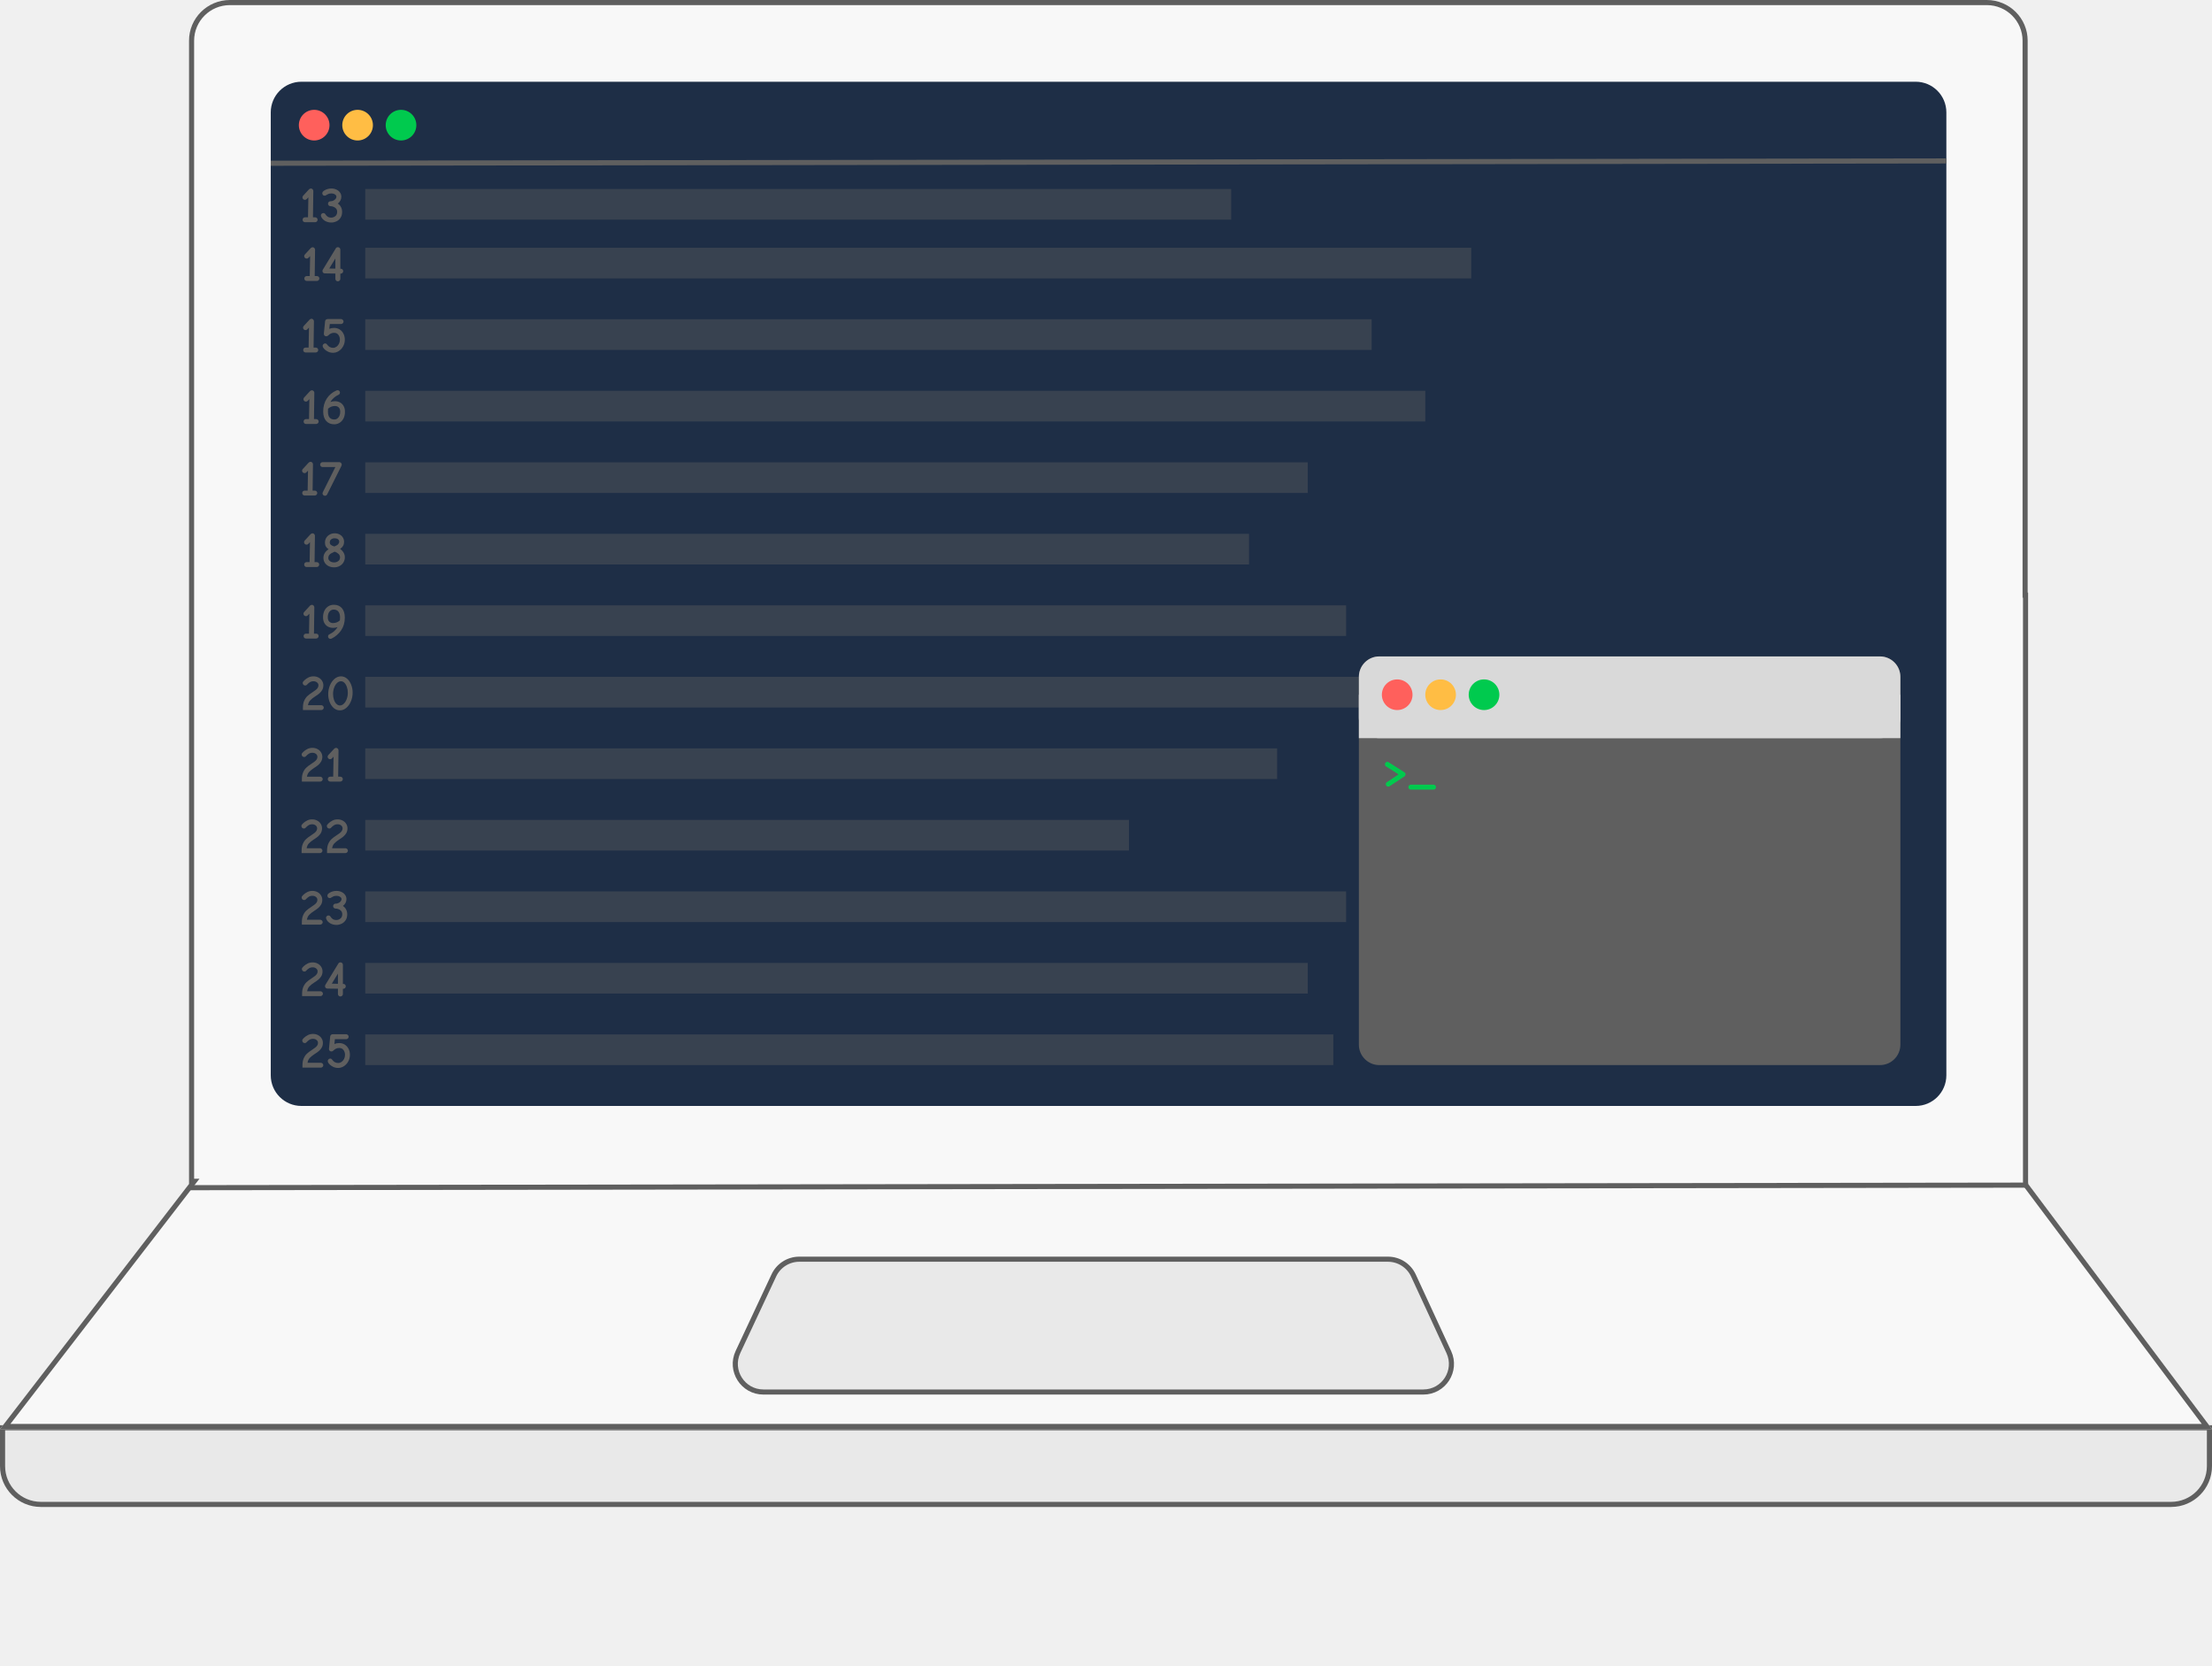
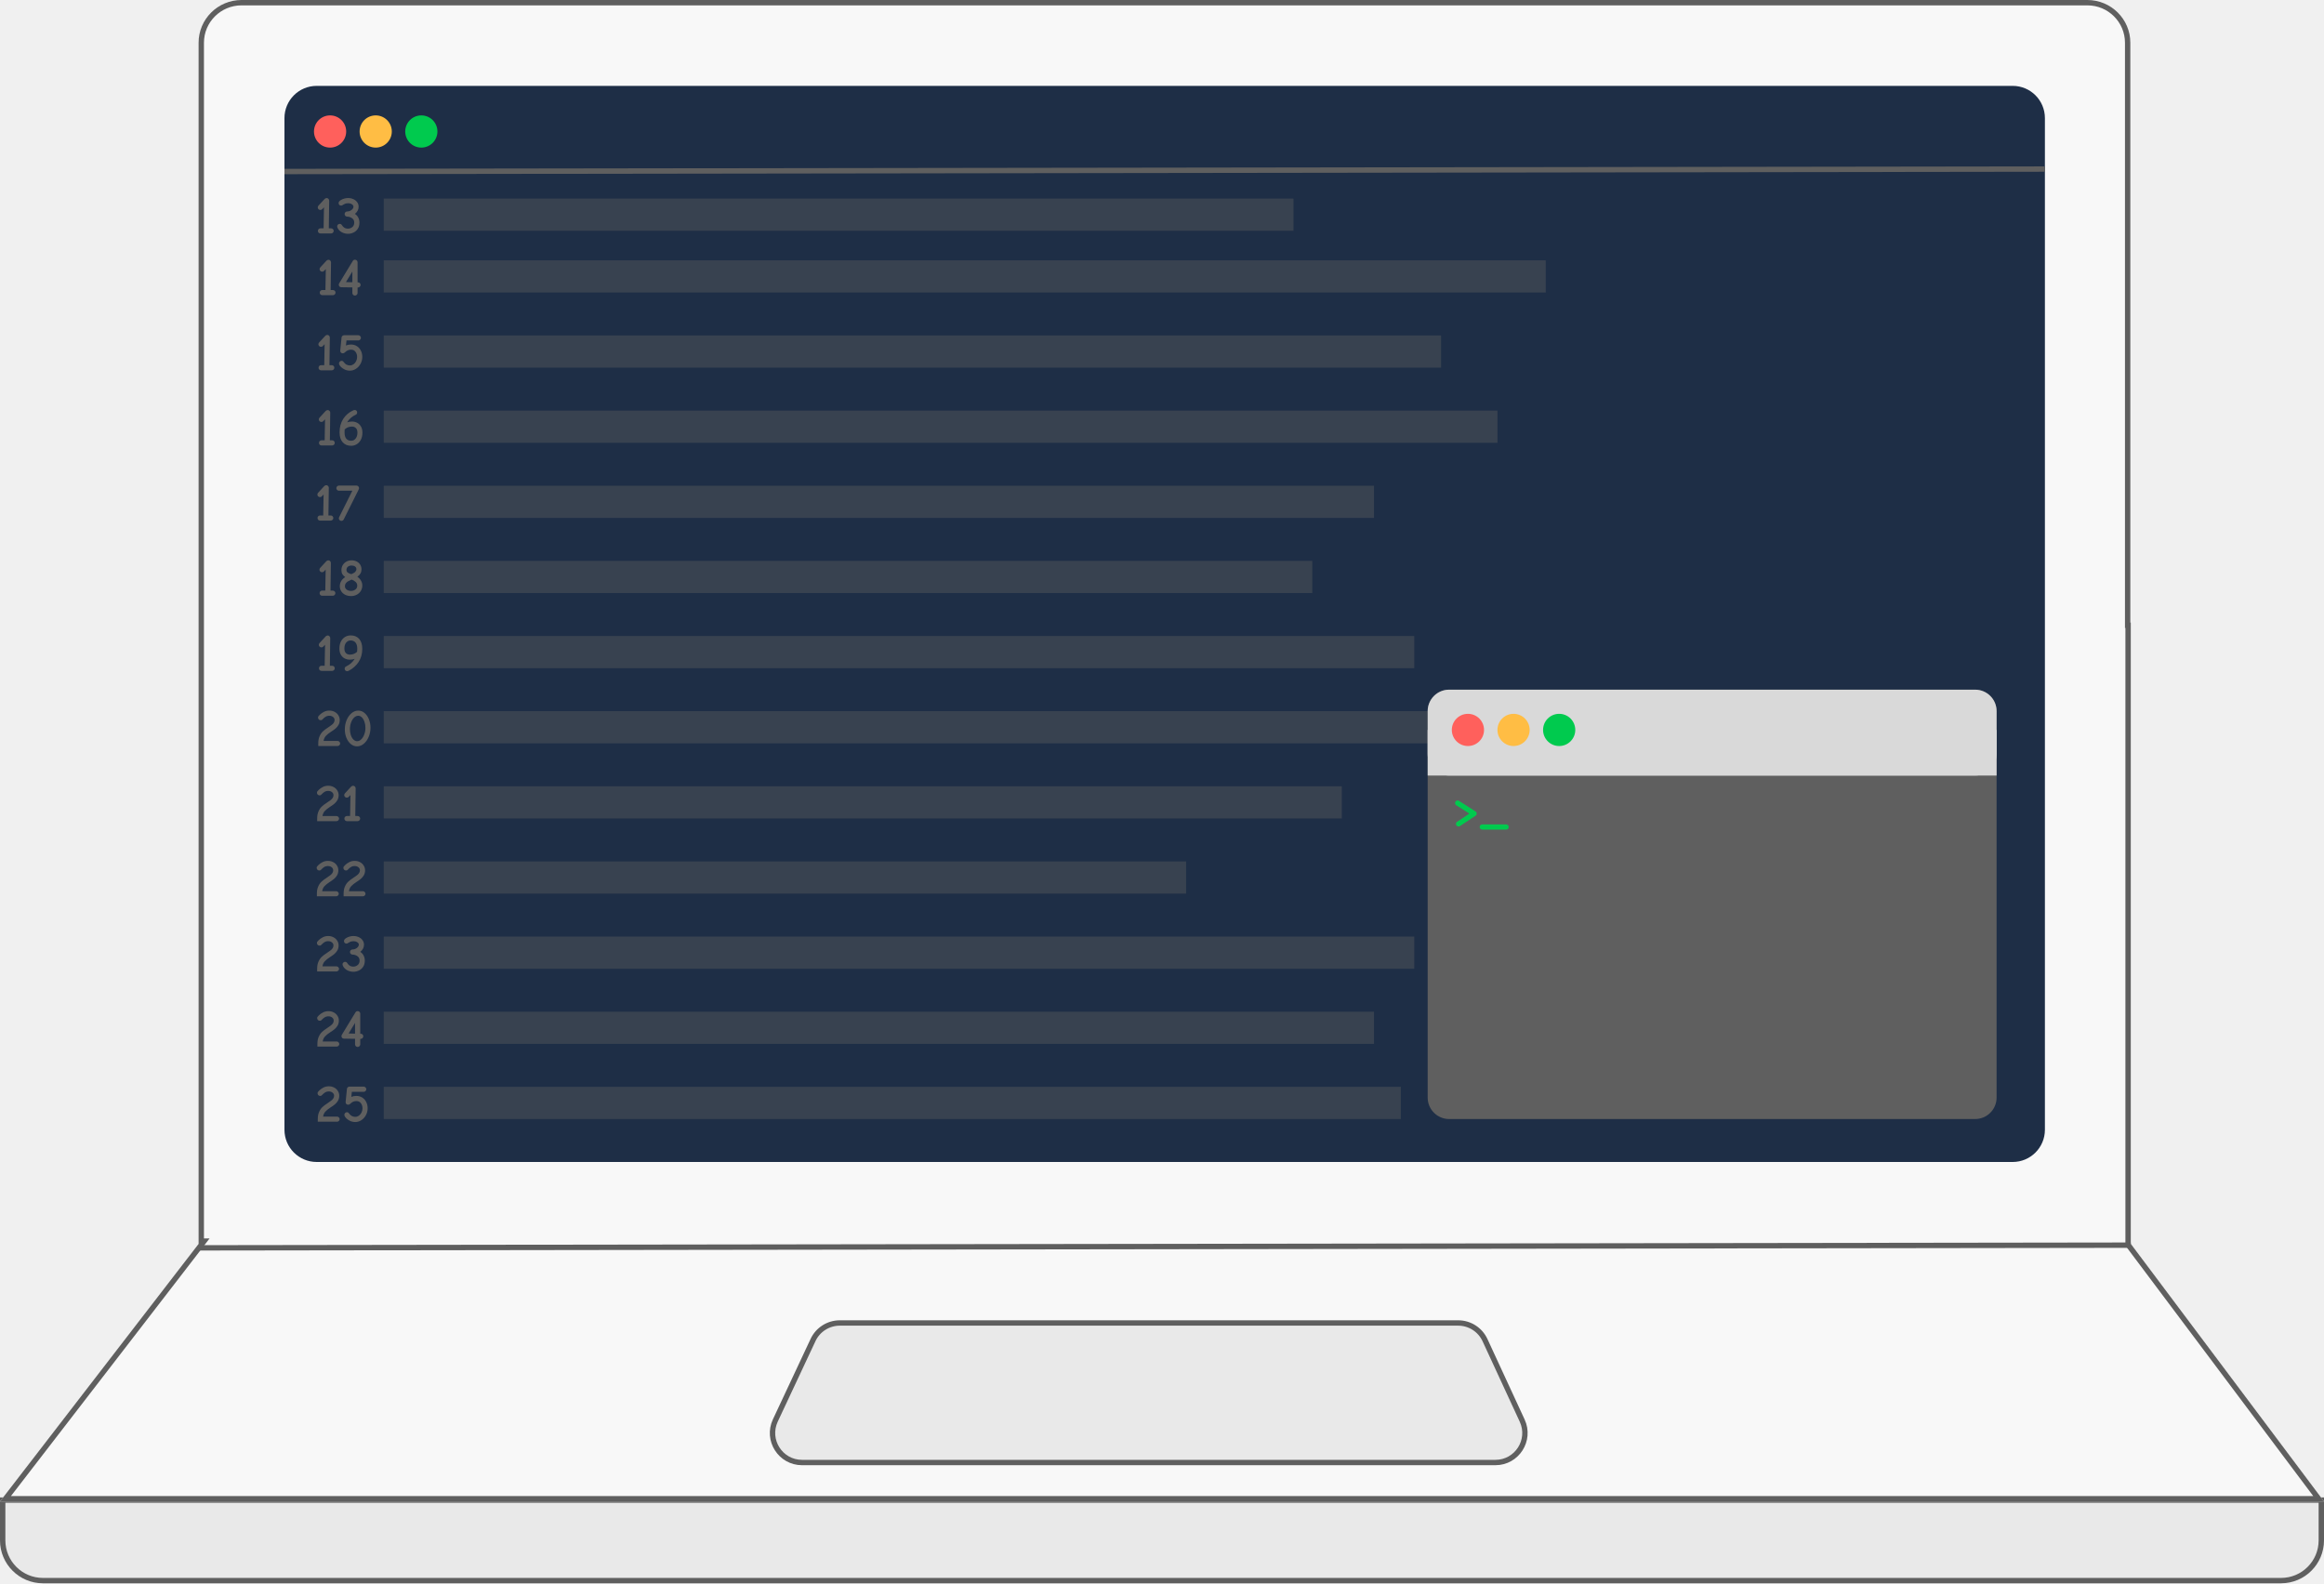
- <svg xmlns="http://www.w3.org/2000/svg" width="866" height="652" viewBox="0 0 866 652" fill="none">
-   <mask id="path-1-inside-1_97_388" fill="white">
+ <svg xmlns="http://www.w3.org/2000/svg" width="866" height="590" viewBox="0 0 866 590" fill="none">
+   <mask id="path-1-inside-1_97_338" fill="white">
    <path d="M866 574C866 582.837 858.837 590 850 590H16C7.163 590 0 582.837 0 574V558H866V574Z" />
  </mask>
  <path d="M866 574C866 582.837 858.837 590 850 590H16C7.163 590 0 582.837 0 574V558H866V574Z" fill="#E9E9E9" />
-   <path d="M16 590L16 592H16V590ZM0 558V556H-2V558H0ZM866 558H868V556H866V558ZM866 574H864C864 581.732 857.732 588 850 588V590V592C859.941 592 868 583.941 868 574H866ZM850 590V588H16V590V592H850V590ZM16 590L16 588C8.268 588 2 581.732 2 574H0H-2C-2 583.941 6.059 592 16 592L16 590ZM0 574H2V558H0H-2V574H0ZM0 558V560H866V558V556H0V558ZM866 558H864V574H866H868V558H866Z" fill="#5F5F5F" mask="url(#path-1-inside-1_97_388)" />
-   <mask id="path-3-inside-2_97_388" fill="white">
+   <path d="M16 590L16 592H16V590ZM0 558V556H-2V558H0ZM866 558H868V556H866V558ZM866 574H864C864 581.732 857.732 588 850 588V590V592C859.941 592 868 583.941 868 574H866ZM850 590V588H16V590V592H850V590ZM16 590L16 588C8.268 588 2 581.732 2 574H0H-2C-2 583.941 6.059 592 16 592L16 590ZM0 574H2V558H0H-2V574H0ZM0 558V560H866V558V556H0V558ZM866 558H864V574H866H868V558H866Z" fill="#5F5F5F" mask="url(#path-1-inside-1_97_338)" />
+   <mask id="path-3-inside-2_97_338" fill="white">
    <path d="M866 559.505H0L74.025 463.505H74V15.932C74 7.133 81.163 0 90 0H777.836C786.672 0 793.836 7.133 793.836 15.932V232.001H794V463.505L866 559.505Z" />
  </mask>
  <path d="M866 559.505H0L74.025 463.505H74V15.932C74 7.133 81.163 0 90 0H777.836C786.672 0 793.836 7.133 793.836 15.932V232.001H794V463.505L866 559.505Z" fill="#F8F8F8" />
-   <path d="M866 559.505V561.505H870L867.6 558.305L866 559.505ZM0 559.505L-1.584 558.284L-4.068 561.505H0V559.505ZM74.025 463.505L75.609 464.726L78.093 461.505H74.025V463.505ZM74 463.505H72V465.505H74V463.505ZM793.836 232.001H791.836V234.001H793.836V232.001ZM794 232.001H796V230.001H794V232.001ZM794 463.505H792V464.172L792.4 464.705L794 463.505ZM866 559.505V557.505H0V559.505V561.505H866V559.505ZM0 559.505L1.584 560.726L75.609 464.726L74.025 463.505L72.442 462.284L-1.584 558.284L0 559.505ZM74.025 463.505V461.505H74V463.505V465.505H74.025V463.505ZM74 463.505H76V15.932H74H72V463.505H74ZM74 15.932H76C76 8.246 82.26 2 90 2V0V-2C80.067 -2 72 6.02 72 15.932H74ZM90 0V2H777.836V0V-2H90V0ZM777.836 0V2C785.576 2 791.836 8.246 791.836 15.932H793.836H795.836C795.836 6.02 787.769 -2 777.836 -2V0ZM793.836 15.932H791.836V232.001H793.836H795.836V15.932H793.836ZM793.836 232.001V234.001H794V232.001V230.001H793.836V232.001ZM794 232.001H792V463.505H794H796V232.001H794ZM794 463.505L792.4 464.705L864.4 560.705L866 559.505L867.6 558.305L795.6 462.305L794 463.505Z" fill="#5F5F5F" mask="url(#path-3-inside-2_97_388)" />
+   <path d="M866 559.505V561.505H870L867.6 558.305L866 559.505ZM0 559.505L-1.584 558.284L-4.068 561.505H0V559.505ZM74.025 463.505L75.609 464.726L78.093 461.505H74.025V463.505ZM74 463.505H72V465.505H74V463.505ZM793.836 232.001H791.836V234.001H793.836V232.001ZM794 232.001H796V230.001H794V232.001ZM794 463.505H792V464.172L792.4 464.705L794 463.505ZM866 559.505V557.505H0V559.505V561.505H866V559.505ZM0 559.505L1.584 560.726L75.609 464.726L74.025 463.505L72.442 462.284L-1.584 558.284L0 559.505ZM74.025 463.505V461.505H74V463.505V465.505H74.025V463.505ZM74 463.505H76V15.932H74H72V463.505H74ZM74 15.932H76C76 8.246 82.26 2 90 2V0V-2C80.067 -2 72 6.02 72 15.932H74ZM90 0V2H777.836V0V-2H90V0ZM777.836 0V2C785.576 2 791.836 8.246 791.836 15.932H793.836H795.836C795.836 6.02 787.769 -2 777.836 -2V0ZM793.836 15.932H791.836V232.001H793.836H795.836V15.932H793.836ZM793.836 232.001V234.001H794V232.001V230.001H793.836V232.001ZM794 232.001H792V463.505H794H796V232.001H794ZM794 463.505L792.4 464.705L864.4 560.705L866 559.505L867.6 558.305L795.6 462.305L794 463.505Z" fill="#5F5F5F" mask="url(#path-3-inside-2_97_338)" />
  <path d="M557.236 545H298.875C290.82 545 285.496 536.627 288.914 529.333L302.971 499.333C304.781 495.469 308.664 493 312.932 493L543.374 493C547.663 493 551.56 495.493 553.359 499.386L567.222 529.386C570.59 536.675 565.266 545 557.236 545Z" fill="#E9E9E9" stroke="#5F5F5F" stroke-width="2" />
  <path d="M74 465L794 464" stroke="#5F5F5F" stroke-width="2" />
  <path d="M106 44C106 37.373 111.373 32 118 32H750C756.627 32 762 37.373 762 44V421C762 427.627 756.627 433 750 433H118C111.373 433 106 427.627 106 421V44Z" fill="#1E2E46" />
  <path d="M106 63.911L761.999 63" stroke="#5F5F5F" stroke-width="2" />
  <circle cx="123" cy="49" r="6" fill="#FF605C" />
  <circle cx="140" cy="49" r="6" fill="#FFBD44" />
  <circle cx="157" cy="49" r="6" fill="#00CA4E" />
  <rect x="143" y="74" width="339" height="12" fill="#5F5F5F" fill-opacity="0.4" />
  <path d="M119.425 87C119.145 87 118.912 86.907 118.725 86.72C118.552 86.533 118.465 86.307 118.465 86.04C118.465 85.773 118.552 85.547 118.725 85.36C118.912 85.173 119.145 85.08 119.425 85.08H120.585L120.725 77.26L120.065 77.96C119.878 78.147 119.645 78.24 119.365 78.24C119.098 78.24 118.872 78.147 118.685 77.96C118.498 77.773 118.405 77.547 118.405 77.28C118.405 77.053 118.492 76.84 118.665 76.64L121.005 74.1C121.085 74.02 121.192 73.953 121.325 73.9C121.458 73.833 121.578 73.8 121.685 73.8C121.978 73.8 122.212 73.9 122.385 74.1C122.572 74.287 122.665 74.507 122.665 74.76L122.525 85.08H123.345C123.652 85.08 123.892 85.173 124.065 85.36C124.252 85.547 124.345 85.773 124.345 86.04C124.345 86.307 124.245 86.533 124.045 86.72C123.858 86.907 123.638 87 123.385 87H119.425ZM129.717 87.12C128.85 87.12 128.05 86.92 127.317 86.52C126.597 86.107 126.09 85.58 125.797 84.94C125.69 84.7 125.637 84.5 125.637 84.34C125.637 84.087 125.73 83.873 125.917 83.7C126.103 83.513 126.33 83.42 126.597 83.42C126.957 83.42 127.237 83.593 127.437 83.94C127.597 84.233 127.863 84.52 128.237 84.8C128.61 85.067 129.09 85.2 129.677 85.2C130.277 85.2 130.81 85.007 131.277 84.62C131.757 84.233 131.997 83.68 131.997 82.96C131.997 82.4 131.843 81.953 131.537 81.62C131.23 81.287 130.87 81.053 130.457 80.92C130.057 80.787 129.697 80.72 129.377 80.72C129.11 80.72 128.883 80.627 128.697 80.44C128.51 80.253 128.417 80.027 128.417 79.76C128.417 79.493 128.51 79.267 128.697 79.08C128.883 78.893 129.117 78.8 129.397 78.8C129.757 78.8 130.117 78.72 130.477 78.56C130.837 78.387 131.13 78.167 131.357 77.9C131.597 77.62 131.717 77.327 131.717 77.02C131.717 76.687 131.53 76.393 131.157 76.14C130.797 75.873 130.31 75.74 129.697 75.74C129.257 75.74 128.89 75.8 128.597 75.92C128.317 76.04 128.037 76.187 127.757 76.36C127.65 76.44 127.55 76.507 127.457 76.56C127.363 76.6 127.257 76.62 127.137 76.62C126.83 76.62 126.59 76.527 126.417 76.34C126.257 76.14 126.177 75.913 126.177 75.66C126.177 75.26 126.45 74.893 126.997 74.56C127.33 74.347 127.73 74.167 128.197 74.02C128.677 73.873 129.177 73.8 129.697 73.8C130.43 73.8 131.097 73.94 131.697 74.22C132.297 74.5 132.77 74.887 133.117 75.38C133.463 75.873 133.637 76.42 133.637 77.02C133.637 77.553 133.517 78.047 133.277 78.5C133.037 78.953 132.697 79.353 132.257 79.7C132.803 80.06 133.217 80.52 133.497 81.08C133.79 81.64 133.937 82.267 133.937 82.96C133.937 83.893 133.723 84.673 133.297 85.3C132.87 85.927 132.33 86.387 131.677 86.68C131.037 86.973 130.383 87.12 129.717 87.12Z" fill="#5F5F5F" />
  <rect x="143" y="125" width="394" height="12" fill="#5F5F5F" fill-opacity="0.4" />
  <path d="M119.663 138C119.383 138 119.15 137.907 118.963 137.72C118.79 137.533 118.703 137.307 118.703 137.04C118.703 136.773 118.79 136.547 118.963 136.36C119.15 136.173 119.383 136.08 119.663 136.08H120.823L120.963 128.26L120.303 128.96C120.117 129.147 119.883 129.24 119.603 129.24C119.337 129.24 119.11 129.147 118.923 128.96C118.737 128.773 118.643 128.547 118.643 128.28C118.643 128.053 118.73 127.84 118.903 127.64L121.243 125.1C121.323 125.02 121.43 124.953 121.563 124.9C121.697 124.833 121.817 124.8 121.923 124.8C122.217 124.8 122.45 124.9 122.623 125.1C122.81 125.287 122.903 125.507 122.903 125.76L122.763 136.08H123.583C123.89 136.08 124.13 136.173 124.303 136.36C124.49 136.547 124.583 136.773 124.583 137.04C124.583 137.307 124.483 137.533 124.283 137.72C124.097 137.907 123.877 138 123.623 138H119.663ZM130.395 138.12C129.702 138.12 129.068 137.987 128.495 137.72C127.935 137.453 127.475 137.147 127.115 136.8C126.768 136.453 126.535 136.147 126.415 135.88C126.348 135.72 126.315 135.567 126.315 135.42C126.315 135.167 126.408 134.947 126.595 134.76C126.795 134.56 127.022 134.46 127.275 134.46C127.488 134.46 127.648 134.5 127.755 134.58C127.862 134.647 127.975 134.767 128.095 134.94C128.668 135.767 129.435 136.18 130.395 136.18C130.862 136.18 131.302 136.04 131.715 135.76C132.128 135.467 132.455 135.08 132.695 134.6C132.948 134.107 133.075 133.573 133.075 133C133.075 132.267 132.875 131.633 132.475 131.1C132.088 130.567 131.522 130.3 130.775 130.3C129.948 130.3 129.202 130.633 128.535 131.3C128.415 131.42 128.288 131.513 128.155 131.58C128.035 131.633 127.882 131.66 127.695 131.66C127.415 131.66 127.188 131.56 127.015 131.36C126.842 131.16 126.768 130.907 126.795 130.6L127.275 125.78C127.288 125.54 127.388 125.34 127.575 125.18C127.775 125.007 127.995 124.92 128.235 124.92H133.535C133.788 124.92 134.008 125.02 134.195 125.22C134.395 125.407 134.495 125.627 134.495 125.88C134.495 126.16 134.395 126.393 134.195 126.58C134.008 126.767 133.788 126.86 133.535 126.86H129.115L128.915 128.74C129.488 128.5 130.108 128.38 130.775 128.38C131.575 128.38 132.295 128.573 132.935 128.96C133.575 129.347 134.075 129.893 134.435 130.6C134.808 131.293 134.995 132.093 134.995 133C134.995 133.92 134.782 134.773 134.355 135.56C133.928 136.347 133.355 136.973 132.635 137.44C131.928 137.893 131.182 138.12 130.395 138.12Z" fill="#5F5F5F" />
  <rect x="143" y="153" width="415" height="12" fill="#5F5F5F" fill-opacity="0.4" />
  <path d="M119.82 166C119.54 166 119.306 165.907 119.12 165.72C118.946 165.533 118.86 165.307 118.86 165.04C118.86 164.773 118.946 164.547 119.12 164.36C119.306 164.173 119.54 164.08 119.82 164.08H120.98L121.12 156.26L120.46 156.96C120.273 157.147 120.04 157.24 119.76 157.24C119.493 157.24 119.266 157.147 119.08 156.96C118.893 156.773 118.8 156.547 118.8 156.28C118.8 156.053 118.886 155.84 119.06 155.64L121.4 153.1C121.48 153.02 121.586 152.953 121.72 152.9C121.853 152.833 121.973 152.8 122.08 152.8C122.373 152.8 122.606 152.9 122.78 153.1C122.966 153.287 123.06 153.507 123.06 153.76L122.92 164.08H123.74C124.046 164.08 124.286 164.173 124.46 164.36C124.646 164.547 124.74 164.773 124.74 165.04C124.74 165.307 124.64 165.533 124.44 165.72C124.253 165.907 124.033 166 123.78 166H119.82ZM130.851 166.12C129.545 166.12 128.498 165.687 127.711 164.82C126.925 163.94 126.531 162.707 126.531 161.12C126.531 159.2 126.985 157.527 127.891 156.1C128.811 154.673 130.058 153.613 131.631 152.92C131.845 152.827 132.025 152.78 132.171 152.78C132.438 152.78 132.658 152.867 132.831 153.04C133.005 153.213 133.091 153.433 133.091 153.7C133.091 153.9 133.038 154.08 132.931 154.24C132.838 154.387 132.711 154.493 132.551 154.56C131.871 154.853 131.258 155.247 130.711 155.74C130.165 156.22 129.711 156.767 129.351 157.38C129.911 157.18 130.505 157.08 131.131 157.08C131.865 157.08 132.525 157.24 133.111 157.56C133.711 157.88 134.185 158.353 134.531 158.98C134.878 159.593 135.051 160.333 135.051 161.2C135.051 162.227 134.858 163.113 134.471 163.86C134.085 164.593 133.571 165.153 132.931 165.54C132.291 165.927 131.598 166.12 130.851 166.12ZM130.871 164.24C131.551 164.24 132.105 163.96 132.531 163.4C132.971 162.84 133.191 162.107 133.191 161.2C133.191 160.453 132.998 159.893 132.611 159.52C132.238 159.147 131.745 158.96 131.131 158.96C130.118 158.96 129.218 159.313 128.431 160.02C128.405 160.273 128.391 160.64 128.391 161.12C128.391 162.173 128.605 162.96 129.031 163.48C129.471 163.987 130.085 164.24 130.871 164.24Z" fill="#5F5F5F" />
  <rect x="143" y="181" width="369" height="12" fill="#5F5F5F" fill-opacity="0.4" />
  <path d="M119.285 194C119.005 194 118.771 193.907 118.585 193.72C118.411 193.533 118.325 193.307 118.325 193.04C118.325 192.773 118.411 192.547 118.585 192.36C118.771 192.173 119.005 192.08 119.285 192.08H120.445L120.585 184.26L119.925 184.96C119.738 185.147 119.505 185.24 119.225 185.24C118.958 185.24 118.731 185.147 118.545 184.96C118.358 184.773 118.265 184.547 118.265 184.28C118.265 184.053 118.351 183.84 118.525 183.64L120.865 181.1C120.945 181.02 121.051 180.953 121.185 180.9C121.318 180.833 121.438 180.8 121.545 180.8C121.838 180.8 122.071 180.9 122.245 181.1C122.431 181.287 122.525 181.507 122.525 181.76L122.385 192.08H123.205C123.511 192.08 123.751 192.173 123.925 192.36C124.111 192.547 124.205 192.773 124.205 193.04C124.205 193.307 124.105 193.533 123.905 193.72C123.718 193.907 123.498 194 123.245 194H119.285ZM127.216 194.1C126.949 194.1 126.723 194.007 126.536 193.82C126.349 193.62 126.256 193.393 126.256 193.14C126.256 193.02 126.296 192.88 126.376 192.72L131.296 182.86H126.296C126.029 182.86 125.803 182.767 125.616 182.58C125.429 182.393 125.336 182.167 125.336 181.9C125.336 181.647 125.429 181.427 125.616 181.24C125.803 181.04 126.029 180.94 126.296 180.94H132.836C133.103 180.94 133.329 181.04 133.516 181.24C133.703 181.427 133.796 181.653 133.796 181.92C133.796 182.067 133.716 182.3 133.556 182.62L128.076 193.58C127.983 193.767 127.856 193.9 127.696 193.98C127.536 194.06 127.376 194.1 127.216 194.1Z" fill="#5F5F5F" />
  <rect x="143" y="209" width="346" height="12" fill="#5F5F5F" fill-opacity="0.4" />
  <path d="M120.054 222C119.774 222 119.541 221.907 119.354 221.72C119.181 221.533 119.094 221.307 119.094 221.04C119.094 220.773 119.181 220.547 119.354 220.36C119.541 220.173 119.774 220.08 120.054 220.08H121.214L121.354 212.26L120.694 212.96C120.507 213.147 120.274 213.24 119.994 213.24C119.727 213.24 119.501 213.147 119.314 212.96C119.127 212.773 119.034 212.547 119.034 212.28C119.034 212.053 119.121 211.84 119.294 211.64L121.634 209.1C121.714 209.02 121.821 208.953 121.954 208.9C122.087 208.833 122.207 208.8 122.314 208.8C122.607 208.8 122.841 208.9 123.014 209.1C123.201 209.287 123.294 209.507 123.294 209.76L123.154 220.08H123.974C124.281 220.08 124.521 220.173 124.694 220.36C124.881 220.547 124.974 220.773 124.974 221.04C124.974 221.307 124.874 221.533 124.674 221.72C124.487 221.907 124.267 222 124.014 222H120.054ZM130.826 222.12C130.026 222.12 129.306 221.967 128.666 221.66C128.026 221.34 127.526 220.9 127.166 220.34C126.806 219.78 126.626 219.153 126.626 218.46C126.626 217.047 127.299 215.907 128.646 215.04C128.192 214.747 127.839 214.393 127.586 213.98C127.346 213.567 127.226 213.06 127.226 212.46C127.226 211.727 127.399 211.087 127.746 210.54C128.092 209.98 128.552 209.553 129.126 209.26C129.699 208.953 130.332 208.8 131.026 208.8C131.732 208.8 132.366 208.947 132.926 209.24C133.486 209.52 133.919 209.913 134.226 210.42C134.546 210.927 134.706 211.507 134.706 212.16C134.706 213.293 134.192 214.213 133.166 214.92C133.752 215.333 134.206 215.82 134.526 216.38C134.846 216.927 135.006 217.527 135.006 218.18C135.006 218.913 134.826 219.58 134.466 220.18C134.106 220.78 133.606 221.253 132.966 221.6C132.326 221.947 131.612 222.12 130.826 222.12ZM130.906 213.96C131.626 213.667 132.119 213.373 132.386 213.08C132.666 212.773 132.806 212.433 132.806 212.06C132.806 211.66 132.632 211.34 132.286 211.1C131.952 210.86 131.532 210.74 131.026 210.74C130.466 210.74 130.006 210.887 129.646 211.18C129.286 211.46 129.106 211.86 129.106 212.38C129.106 212.753 129.246 213.067 129.526 213.32C129.806 213.56 130.266 213.773 130.906 213.96ZM130.826 220.2C131.426 220.2 131.959 220.027 132.426 219.68C132.892 219.333 133.126 218.847 133.126 218.22C133.126 217.687 132.926 217.233 132.526 216.86C132.126 216.473 131.626 216.18 131.026 215.98C130.479 216.22 130.039 216.433 129.706 216.62C129.386 216.793 129.106 217.033 128.866 217.34C128.639 217.647 128.526 218.02 128.526 218.46C128.526 218.967 128.746 219.387 129.186 219.72C129.626 220.04 130.172 220.2 130.826 220.2Z" fill="#5F5F5F" />
  <rect x="143" y="237" width="384" height="12" fill="#5F5F5F" fill-opacity="0.4" />
  <path d="M119.82 250C119.54 250 119.306 249.907 119.12 249.72C118.946 249.533 118.86 249.307 118.86 249.04C118.86 248.773 118.946 248.547 119.12 248.36C119.306 248.173 119.54 248.08 119.82 248.08H120.98L121.12 240.26L120.46 240.96C120.273 241.147 120.04 241.24 119.76 241.24C119.493 241.24 119.266 241.147 119.08 240.96C118.893 240.773 118.8 240.547 118.8 240.28C118.8 240.053 118.886 239.84 119.06 239.64L121.4 237.1C121.48 237.02 121.586 236.953 121.72 236.9C121.853 236.833 121.973 236.8 122.08 236.8C122.373 236.8 122.606 236.9 122.78 237.1C122.966 237.287 123.06 237.507 123.06 237.76L122.92 248.08H123.74C124.046 248.08 124.286 248.173 124.46 248.36C124.646 248.547 124.74 248.773 124.74 249.04C124.74 249.307 124.64 249.533 124.44 249.72C124.253 249.907 124.033 250 123.78 250H119.82ZM129.371 250.12C129.105 250.12 128.878 250.033 128.691 249.86C128.518 249.687 128.431 249.467 128.431 249.2C128.431 249 128.478 248.827 128.571 248.68C128.678 248.52 128.811 248.407 128.971 248.34C129.651 248.02 130.265 247.62 130.811 247.14C131.358 246.647 131.811 246.107 132.171 245.52C131.611 245.72 131.018 245.82 130.391 245.82C129.658 245.82 128.991 245.66 128.391 245.34C127.805 245.02 127.338 244.553 126.991 243.94C126.645 243.313 126.471 242.56 126.471 241.68C126.471 240.693 126.651 239.833 127.011 239.1C127.385 238.353 127.891 237.78 128.531 237.38C129.171 236.98 129.898 236.78 130.711 236.78C132.045 236.78 133.091 237.22 133.851 238.1C134.611 238.98 134.991 240.207 134.991 241.78C134.991 243.713 134.518 245.373 133.571 246.76C132.638 248.133 131.411 249.207 129.891 249.98C129.678 250.073 129.505 250.12 129.371 250.12ZM130.391 243.94C130.991 243.94 131.518 243.833 131.971 243.62C132.438 243.393 132.805 243.147 133.071 242.88C133.111 242.627 133.131 242.26 133.131 241.78C133.131 240.753 132.918 239.98 132.491 239.46C132.065 238.927 131.445 238.66 130.631 238.66C129.991 238.66 129.445 238.927 128.991 239.46C128.551 239.993 128.331 240.733 128.331 241.68C128.331 242.413 128.518 242.973 128.891 243.36C129.265 243.747 129.765 243.94 130.391 243.94Z" fill="#5F5F5F" />
  <rect x="143" y="265" width="394" height="12" fill="#5F5F5F" fill-opacity="0.4" />
  <path d="M118.594 277.06C118.594 275.98 118.76 275.073 119.094 274.34C119.427 273.593 119.84 272.993 120.334 272.54C120.827 272.073 121.434 271.613 122.154 271.16C122.794 270.733 123.267 270.4 123.574 270.16C123.894 269.92 124.154 269.653 124.354 269.36C124.567 269.053 124.674 268.707 124.674 268.32C124.674 267.853 124.487 267.473 124.114 267.18C123.74 266.873 123.274 266.72 122.714 266.72C122.167 266.72 121.68 266.86 121.254 267.14C120.84 267.42 120.527 267.687 120.314 267.94C120.18 268.087 120.054 268.2 119.934 268.28C119.827 268.347 119.674 268.38 119.474 268.38C119.194 268.38 118.96 268.28 118.774 268.08C118.6 267.88 118.514 267.653 118.514 267.4C118.514 267.24 118.554 267.087 118.634 266.94C118.727 266.793 118.9 266.6 119.154 266.36C119.594 265.933 120.114 265.567 120.714 265.26C121.314 264.953 121.98 264.8 122.714 264.8C123.46 264.8 124.127 264.96 124.714 265.28C125.3 265.587 125.76 266.013 126.094 266.56C126.427 267.093 126.594 267.68 126.594 268.32C126.594 269.013 126.44 269.627 126.134 270.16C125.827 270.68 125.454 271.127 125.014 271.5C124.587 271.86 124.034 272.253 123.354 272.68C122.554 273.2 121.92 273.707 121.454 274.2C120.987 274.693 120.694 275.327 120.574 276.1H125.794C126.047 276.1 126.267 276.193 126.454 276.38C126.654 276.567 126.754 276.793 126.754 277.06C126.754 277.313 126.654 277.533 126.454 277.72C126.267 277.907 126.047 278 125.794 278H118.594V277.06ZM133.075 278.12C132.208 278.12 131.421 277.833 130.715 277.26C130.021 276.673 129.475 275.893 129.075 274.92C128.688 273.947 128.495 272.9 128.495 271.78C128.495 270.567 128.715 269.427 129.155 268.36C129.608 267.28 130.215 266.42 130.975 265.78C131.748 265.127 132.588 264.8 133.495 264.8C134.361 264.8 135.141 265.093 135.835 265.68C136.528 266.253 137.068 267.027 137.455 268C137.855 268.973 138.055 270.027 138.055 271.16C138.055 272.387 137.828 273.533 137.375 274.6C136.935 275.667 136.328 276.52 135.555 277.16C134.795 277.8 133.968 278.12 133.075 278.12ZM133.075 276.2C133.621 276.2 134.128 275.973 134.595 275.52C135.075 275.067 135.455 274.46 135.735 273.7C136.028 272.927 136.175 272.093 136.175 271.2C136.175 270.413 136.055 269.68 135.815 269C135.588 268.307 135.268 267.753 134.855 267.34C134.441 266.927 133.988 266.72 133.495 266.72C132.948 266.72 132.435 266.947 131.955 267.4C131.475 267.853 131.095 268.467 130.815 269.24C130.535 270.013 130.395 270.847 130.395 271.74C130.395 272.513 130.508 273.247 130.735 273.94C130.961 274.62 131.281 275.167 131.695 275.58C132.108 275.993 132.568 276.2 133.075 276.2Z" fill="#5F5F5F" />
  <rect x="143" y="293" width="357" height="12" fill="#5F5F5F" fill-opacity="0.4" />
  <path d="M118.188 305.06C118.188 303.98 118.354 303.073 118.688 302.34C119.021 301.593 119.434 300.993 119.928 300.54C120.421 300.073 121.028 299.613 121.748 299.16C122.388 298.733 122.861 298.4 123.168 298.16C123.488 297.92 123.748 297.653 123.948 297.36C124.161 297.053 124.268 296.707 124.268 296.32C124.268 295.853 124.081 295.473 123.708 295.18C123.334 294.873 122.868 294.72 122.308 294.72C121.761 294.72 121.274 294.86 120.848 295.14C120.434 295.42 120.121 295.687 119.908 295.94C119.774 296.087 119.648 296.2 119.528 296.28C119.421 296.347 119.268 296.38 119.068 296.38C118.788 296.38 118.554 296.28 118.368 296.08C118.194 295.88 118.108 295.653 118.108 295.4C118.108 295.24 118.148 295.087 118.228 294.94C118.321 294.793 118.494 294.6 118.748 294.36C119.188 293.933 119.708 293.567 120.308 293.26C120.908 292.953 121.574 292.8 122.308 292.8C123.054 292.8 123.721 292.96 124.308 293.28C124.894 293.587 125.354 294.013 125.688 294.56C126.021 295.093 126.188 295.68 126.188 296.32C126.188 297.013 126.034 297.627 125.728 298.16C125.421 298.68 125.048 299.127 124.608 299.5C124.181 299.86 123.628 300.253 122.948 300.68C122.148 301.2 121.514 301.707 121.048 302.2C120.581 302.693 120.288 303.327 120.168 304.1H125.388C125.641 304.1 125.861 304.193 126.048 304.38C126.248 304.567 126.348 304.793 126.348 305.06C126.348 305.313 126.248 305.533 126.048 305.72C125.861 305.907 125.641 306 125.388 306H118.188V305.06ZM129.288 306C129.008 306 128.775 305.907 128.588 305.72C128.415 305.533 128.328 305.307 128.328 305.04C128.328 304.773 128.415 304.547 128.588 304.36C128.775 304.173 129.008 304.08 129.288 304.08H130.448L130.588 296.26L129.928 296.96C129.742 297.147 129.508 297.24 129.228 297.24C128.962 297.24 128.735 297.147 128.548 296.96C128.362 296.773 128.268 296.547 128.268 296.28C128.268 296.053 128.355 295.84 128.528 295.64L130.868 293.1C130.948 293.02 131.055 292.953 131.188 292.9C131.322 292.833 131.442 292.8 131.548 292.8C131.842 292.8 132.075 292.9 132.248 293.1C132.435 293.287 132.528 293.507 132.528 293.76L132.388 304.08H133.208C133.515 304.08 133.755 304.173 133.928 304.36C134.115 304.547 134.208 304.773 134.208 305.04C134.208 305.307 134.108 305.533 133.908 305.72C133.722 305.907 133.502 306 133.248 306H129.288Z" fill="#5F5F5F" />
  <rect x="143" y="321" width="299" height="12" fill="#5F5F5F" fill-opacity="0.4" />
  <path d="M118.078 333.06C118.078 331.98 118.245 331.073 118.578 330.34C118.911 329.593 119.325 328.993 119.818 328.54C120.311 328.073 120.918 327.613 121.638 327.16C122.278 326.733 122.751 326.4 123.058 326.16C123.378 325.92 123.638 325.653 123.838 325.36C124.051 325.053 124.158 324.707 124.158 324.32C124.158 323.853 123.971 323.473 123.598 323.18C123.225 322.873 122.758 322.72 122.198 322.72C121.651 322.72 121.165 322.86 120.738 323.14C120.325 323.42 120.011 323.687 119.798 323.94C119.665 324.087 119.538 324.2 119.418 324.28C119.311 324.347 119.158 324.38 118.958 324.38C118.678 324.38 118.445 324.28 118.258 324.08C118.085 323.88 117.998 323.653 117.998 323.4C117.998 323.24 118.038 323.087 118.118 322.94C118.211 322.793 118.385 322.6 118.638 322.36C119.078 321.933 119.598 321.567 120.198 321.26C120.798 320.953 121.465 320.8 122.198 320.8C122.945 320.8 123.611 320.96 124.198 321.28C124.785 321.587 125.245 322.013 125.578 322.56C125.911 323.093 126.078 323.68 126.078 324.32C126.078 325.013 125.925 325.627 125.618 326.16C125.311 326.68 124.938 327.127 124.498 327.5C124.071 327.86 123.518 328.253 122.838 328.68C122.038 329.2 121.405 329.707 120.938 330.2C120.471 330.693 120.178 331.327 120.058 332.1H125.278C125.531 332.1 125.751 332.193 125.938 332.38C126.138 332.567 126.238 332.793 126.238 333.06C126.238 333.313 126.138 333.533 125.938 333.72C125.751 333.907 125.531 334 125.278 334H118.078V333.06ZM128.039 333.06C128.039 331.98 128.206 331.073 128.539 330.34C128.872 329.593 129.286 328.993 129.779 328.54C130.272 328.073 130.879 327.613 131.599 327.16C132.239 326.733 132.712 326.4 133.019 326.16C133.339 325.92 133.599 325.653 133.799 325.36C134.012 325.053 134.119 324.707 134.119 324.32C134.119 323.853 133.932 323.473 133.559 323.18C133.186 322.873 132.719 322.72 132.159 322.72C131.612 322.72 131.126 322.86 130.699 323.14C130.286 323.42 129.972 323.687 129.759 323.94C129.626 324.087 129.499 324.2 129.379 324.28C129.272 324.347 129.119 324.38 128.919 324.38C128.639 324.38 128.406 324.28 128.219 324.08C128.046 323.88 127.959 323.653 127.959 323.4C127.959 323.24 127.999 323.087 128.079 322.94C128.172 322.793 128.346 322.6 128.599 322.36C129.039 321.933 129.559 321.567 130.159 321.26C130.759 320.953 131.426 320.8 132.159 320.8C132.906 320.8 133.572 320.96 134.159 321.28C134.746 321.587 135.206 322.013 135.539 322.56C135.872 323.093 136.039 323.68 136.039 324.32C136.039 325.013 135.886 325.627 135.579 326.16C135.272 326.68 134.899 327.127 134.459 327.5C134.032 327.86 133.479 328.253 132.799 328.68C131.999 329.2 131.366 329.707 130.899 330.2C130.432 330.693 130.139 331.327 130.019 332.1H135.239C135.492 332.1 135.712 332.193 135.899 332.38C136.099 332.567 136.199 332.793 136.199 333.06C136.199 333.313 136.099 333.533 135.899 333.72C135.712 333.907 135.492 334 135.239 334H128.039V333.06Z" fill="#5F5F5F" />
  <rect x="143" y="349" width="384" height="12" fill="#5F5F5F" fill-opacity="0.4" />
  <path d="M118.176 361.06C118.176 359.98 118.342 359.073 118.676 358.34C119.009 357.593 119.422 356.993 119.916 356.54C120.409 356.073 121.016 355.613 121.736 355.16C122.376 354.733 122.849 354.4 123.156 354.16C123.476 353.92 123.736 353.653 123.936 353.36C124.149 353.053 124.256 352.707 124.256 352.32C124.256 351.853 124.069 351.473 123.696 351.18C123.322 350.873 122.856 350.72 122.296 350.72C121.749 350.72 121.262 350.86 120.836 351.14C120.422 351.42 120.109 351.687 119.896 351.94C119.762 352.087 119.636 352.2 119.516 352.28C119.409 352.347 119.256 352.38 119.056 352.38C118.776 352.38 118.542 352.28 118.356 352.08C118.182 351.88 118.096 351.653 118.096 351.4C118.096 351.24 118.136 351.087 118.216 350.94C118.309 350.793 118.482 350.6 118.736 350.36C119.176 349.933 119.696 349.567 120.296 349.26C120.896 348.953 121.562 348.8 122.296 348.8C123.042 348.8 123.709 348.96 124.296 349.28C124.882 349.587 125.342 350.013 125.676 350.56C126.009 351.093 126.176 351.68 126.176 352.32C126.176 353.013 126.022 353.627 125.716 354.16C125.409 354.68 125.036 355.127 124.596 355.5C124.169 355.86 123.616 356.253 122.936 356.68C122.136 357.2 121.502 357.707 121.036 358.2C120.569 358.693 120.276 359.327 120.156 360.1H125.376C125.629 360.1 125.849 360.193 126.036 360.38C126.236 360.567 126.336 360.793 126.336 361.06C126.336 361.313 126.236 361.533 126.036 361.72C125.849 361.907 125.629 362 125.376 362H118.176V361.06ZM131.717 362.12C130.85 362.12 130.05 361.92 129.317 361.52C128.597 361.107 128.09 360.58 127.797 359.94C127.69 359.7 127.637 359.5 127.637 359.34C127.637 359.087 127.73 358.873 127.917 358.7C128.103 358.513 128.33 358.42 128.597 358.42C128.957 358.42 129.237 358.593 129.437 358.94C129.597 359.233 129.863 359.52 130.237 359.8C130.61 360.067 131.09 360.2 131.677 360.2C132.277 360.2 132.81 360.007 133.277 359.62C133.757 359.233 133.997 358.68 133.997 357.96C133.997 357.4 133.843 356.953 133.537 356.62C133.23 356.287 132.87 356.053 132.457 355.92C132.057 355.787 131.697 355.72 131.377 355.72C131.11 355.72 130.883 355.627 130.697 355.44C130.51 355.253 130.417 355.027 130.417 354.76C130.417 354.493 130.51 354.267 130.697 354.08C130.883 353.893 131.117 353.8 131.397 353.8C131.757 353.8 132.117 353.72 132.477 353.56C132.837 353.387 133.13 353.167 133.357 352.9C133.597 352.62 133.717 352.327 133.717 352.02C133.717 351.687 133.53 351.393 133.157 351.14C132.797 350.873 132.31 350.74 131.697 350.74C131.257 350.74 130.89 350.8 130.597 350.92C130.317 351.04 130.037 351.187 129.757 351.36C129.65 351.44 129.55 351.507 129.457 351.56C129.363 351.6 129.257 351.62 129.137 351.62C128.83 351.62 128.59 351.527 128.417 351.34C128.257 351.14 128.177 350.913 128.177 350.66C128.177 350.26 128.45 349.893 128.997 349.56C129.33 349.347 129.73 349.167 130.197 349.02C130.677 348.873 131.177 348.8 131.697 348.8C132.43 348.8 133.097 348.94 133.697 349.22C134.297 349.5 134.77 349.887 135.117 350.38C135.463 350.873 135.637 351.42 135.637 352.02C135.637 352.553 135.517 353.047 135.277 353.5C135.037 353.953 134.697 354.353 134.257 354.7C134.803 355.06 135.217 355.52 135.497 356.08C135.79 356.64 135.937 357.267 135.937 357.96C135.937 358.893 135.723 359.673 135.297 360.3C134.87 360.927 134.33 361.387 133.677 361.68C133.037 361.973 132.383 362.12 131.717 362.12Z" fill="#5F5F5F" />
  <rect x="143" y="377" width="369" height="12" fill="#5F5F5F" fill-opacity="0.4" />
  <path d="M118.27 389.06C118.27 387.98 118.436 387.073 118.77 386.34C119.103 385.593 119.516 384.993 120.01 384.54C120.503 384.073 121.11 383.613 121.83 383.16C122.47 382.733 122.943 382.4 123.25 382.16C123.57 381.92 123.83 381.653 124.03 381.36C124.243 381.053 124.35 380.707 124.35 380.32C124.35 379.853 124.163 379.473 123.79 379.18C123.416 378.873 122.95 378.72 122.39 378.72C121.843 378.72 121.356 378.86 120.93 379.14C120.516 379.42 120.203 379.687 119.99 379.94C119.856 380.087 119.73 380.2 119.61 380.28C119.503 380.347 119.35 380.38 119.15 380.38C118.87 380.38 118.636 380.28 118.45 380.08C118.276 379.88 118.19 379.653 118.19 379.4C118.19 379.24 118.23 379.087 118.31 378.94C118.403 378.793 118.576 378.6 118.83 378.36C119.27 377.933 119.79 377.567 120.39 377.26C120.99 376.953 121.656 376.8 122.39 376.8C123.136 376.8 123.803 376.96 124.39 377.28C124.976 377.587 125.436 378.013 125.77 378.56C126.103 379.093 126.27 379.68 126.27 380.32C126.27 381.013 126.116 381.627 125.81 382.16C125.503 382.68 125.13 383.127 124.69 383.5C124.263 383.86 123.71 384.253 123.03 384.68C122.23 385.2 121.596 385.707 121.13 386.2C120.663 386.693 120.37 387.327 120.25 388.1H125.47C125.723 388.1 125.943 388.193 126.13 388.38C126.33 388.567 126.43 388.793 126.43 389.06C126.43 389.313 126.33 389.533 126.13 389.72C125.943 389.907 125.723 390 125.47 390H118.27V389.06ZM133.265 390.14C132.998 390.14 132.772 390.047 132.585 389.86C132.398 389.66 132.305 389.433 132.305 389.18V387.1L128.205 387.04C127.912 387.04 127.678 386.953 127.505 386.78C127.332 386.607 127.245 386.38 127.245 386.1C127.245 385.927 127.298 385.747 127.405 385.56L132.465 377.24C132.652 376.933 132.918 376.78 133.265 376.78C133.545 376.78 133.778 376.873 133.965 377.06C134.152 377.247 134.245 377.473 134.245 377.74V385.22H134.445C134.712 385.22 134.932 385.313 135.105 385.5C135.278 385.687 135.365 385.913 135.365 386.18C135.365 386.447 135.265 386.673 135.065 386.86C134.865 387.047 134.632 387.14 134.365 387.14H134.245V389.18C134.245 389.433 134.145 389.66 133.945 389.86C133.745 390.047 133.518 390.14 133.265 390.14ZM132.305 381.18L129.905 385.12L132.305 385.18V381.18Z" fill="#5F5F5F" />
  <rect x="143" y="405" width="379" height="12" fill="#5F5F5F" fill-opacity="0.4" />
  <path d="M118.414 417.06C118.414 415.98 118.581 415.073 118.914 414.34C119.247 413.593 119.661 412.993 120.154 412.54C120.647 412.073 121.254 411.613 121.974 411.16C122.614 410.733 123.087 410.4 123.394 410.16C123.714 409.92 123.974 409.653 124.174 409.36C124.387 409.053 124.494 408.707 124.494 408.32C124.494 407.853 124.307 407.473 123.934 407.18C123.561 406.873 123.094 406.72 122.534 406.72C121.987 406.72 121.501 406.86 121.074 407.14C120.661 407.42 120.347 407.687 120.134 407.94C120.001 408.087 119.874 408.2 119.754 408.28C119.647 408.347 119.494 408.38 119.294 408.38C119.014 408.38 118.781 408.28 118.594 408.08C118.421 407.88 118.334 407.653 118.334 407.4C118.334 407.24 118.374 407.087 118.454 406.94C118.547 406.793 118.721 406.6 118.974 406.36C119.414 405.933 119.934 405.567 120.534 405.26C121.134 404.953 121.801 404.8 122.534 404.8C123.281 404.8 123.947 404.96 124.534 405.28C125.121 405.587 125.581 406.013 125.914 406.56C126.247 407.093 126.414 407.68 126.414 408.32C126.414 409.013 126.261 409.627 125.954 410.16C125.647 410.68 125.274 411.127 124.834 411.5C124.407 411.86 123.854 412.253 123.174 412.68C122.374 413.2 121.741 413.707 121.274 414.2C120.807 414.693 120.514 415.327 120.394 416.1H125.614C125.867 416.1 126.087 416.193 126.274 416.38C126.474 416.567 126.574 416.793 126.574 417.06C126.574 417.313 126.474 417.533 126.274 417.72C126.087 417.907 125.867 418 125.614 418H118.414V417.06ZM132.395 418.12C131.702 418.12 131.068 417.987 130.495 417.72C129.935 417.453 129.475 417.147 129.115 416.8C128.768 416.453 128.535 416.147 128.415 415.88C128.348 415.72 128.315 415.567 128.315 415.42C128.315 415.167 128.408 414.947 128.595 414.76C128.795 414.56 129.022 414.46 129.275 414.46C129.488 414.46 129.648 414.5 129.755 414.58C129.862 414.647 129.975 414.767 130.095 414.94C130.668 415.767 131.435 416.18 132.395 416.18C132.862 416.18 133.302 416.04 133.715 415.76C134.128 415.467 134.455 415.08 134.695 414.6C134.948 414.107 135.075 413.573 135.075 413C135.075 412.267 134.875 411.633 134.475 411.1C134.088 410.567 133.522 410.3 132.775 410.3C131.948 410.3 131.202 410.633 130.535 411.3C130.415 411.42 130.288 411.513 130.155 411.58C130.035 411.633 129.882 411.66 129.695 411.66C129.415 411.66 129.188 411.56 129.015 411.36C128.842 411.16 128.768 410.907 128.795 410.6L129.275 405.78C129.288 405.54 129.388 405.34 129.575 405.18C129.775 405.007 129.995 404.92 130.235 404.92H135.535C135.788 404.92 136.008 405.02 136.195 405.22C136.395 405.407 136.495 405.627 136.495 405.88C136.495 406.16 136.395 406.393 136.195 406.58C136.008 406.767 135.788 406.86 135.535 406.86H131.115L130.915 408.74C131.488 408.5 132.108 408.38 132.775 408.38C133.575 408.38 134.295 408.573 134.935 408.96C135.575 409.347 136.075 409.893 136.435 410.6C136.808 411.293 136.995 412.093 136.995 413C136.995 413.92 136.782 414.773 136.355 415.56C135.928 416.347 135.355 416.973 134.635 417.44C133.928 417.893 133.182 418.12 132.395 418.12Z" fill="#5F5F5F" />
  <rect x="143" y="97" width="433" height="12" fill="#5F5F5F" fill-opacity="0.4" />
  <path d="M120.109 110C119.829 110 119.595 109.907 119.409 109.72C119.235 109.533 119.149 109.307 119.149 109.04C119.149 108.773 119.235 108.547 119.409 108.36C119.595 108.173 119.829 108.08 120.109 108.08H121.269L121.409 100.26L120.749 100.96C120.562 101.147 120.329 101.24 120.049 101.24C119.782 101.24 119.555 101.147 119.369 100.96C119.182 100.773 119.089 100.547 119.089 100.28C119.089 100.053 119.175 99.84 119.349 99.64L121.689 97.1C121.769 97.02 121.875 96.953 122.009 96.9C122.142 96.833 122.262 96.8 122.369 96.8C122.662 96.8 122.895 96.9 123.069 97.1C123.255 97.287 123.349 97.507 123.349 97.76L123.209 108.08H124.029C124.335 108.08 124.575 108.173 124.749 108.36C124.935 108.547 125.029 108.773 125.029 109.04C125.029 109.307 124.929 109.533 124.729 109.72C124.542 109.907 124.322 110 124.069 110H120.109ZM132.265 110.14C131.998 110.14 131.772 110.047 131.585 109.86C131.398 109.66 131.305 109.433 131.305 109.18V107.1L127.205 107.04C126.912 107.04 126.678 106.953 126.505 106.78C126.332 106.607 126.245 106.38 126.245 106.1C126.245 105.927 126.298 105.747 126.405 105.56L131.465 97.24C131.652 96.933 131.918 96.78 132.265 96.78C132.545 96.78 132.778 96.873 132.965 97.06C133.152 97.247 133.245 97.473 133.245 97.74V105.22H133.445C133.712 105.22 133.932 105.313 134.105 105.5C134.278 105.687 134.365 105.913 134.365 106.18C134.365 106.447 134.265 106.673 134.065 106.86C133.865 107.047 133.632 107.14 133.365 107.14H133.245V109.18C133.245 109.433 133.145 109.66 132.945 109.86C132.745 110.047 132.518 110.14 132.265 110.14ZM131.305 101.18L128.905 105.12L131.305 105.18V101.18Z" fill="#5F5F5F" />
  <path d="M532 265C532 260.582 535.582 257 540 257H736C740.418 257 744 260.582 744 265V409C744 413.418 740.418 417 736 417H540C535.582 417 532 413.418 532 409V265Z" fill="#5F5F5F" />
  <path d="M532 265C532 260.582 535.582 257 540 257H736C740.418 257 744 260.582 744 265V281C744 285.418 740.418 289 736 289H540C535.582 289 532 285.418 532 281V265Z" fill="#D9D9D9" />
  <rect x="532" y="272" width="212" height="17" fill="#D9D9D9" />
  <circle cx="547" cy="272" r="6" fill="#FF605C" />
  <circle cx="564" cy="272" r="6" fill="#FFBD44" />
  <circle cx="581" cy="272" r="6" fill="#00CA4E" />
  <path d="M543.5 307.98C543.247 307.98 543.02 307.887 542.82 307.7C542.633 307.5 542.54 307.273 542.54 307.02C542.54 306.687 542.687 306.42 542.98 306.22L547.54 303.18L542.64 300.06C542.507 299.98 542.4 299.867 542.32 299.72C542.24 299.56 542.2 299.407 542.2 299.26C542.2 298.98 542.293 298.747 542.48 298.56C542.667 298.373 542.893 298.28 543.16 298.28C543.333 298.28 543.507 298.333 543.68 298.44L549.82 302.36C550.113 302.547 550.26 302.813 550.26 303.16C550.26 303.52 550.12 303.793 549.84 303.98L544.04 307.82C543.867 307.927 543.687 307.98 543.5 307.98ZM552.339 309.14C552.073 309.14 551.846 309.047 551.659 308.86C551.473 308.673 551.379 308.447 551.379 308.18C551.379 307.913 551.473 307.687 551.659 307.5C551.846 307.313 552.073 307.22 552.339 307.22H561.239C561.506 307.22 561.733 307.313 561.919 307.5C562.106 307.687 562.199 307.913 562.199 308.18C562.199 308.447 562.106 308.673 561.919 308.86C561.733 309.047 561.506 309.14 561.239 309.14H552.339Z" fill="#00CA4E" />
</svg>
